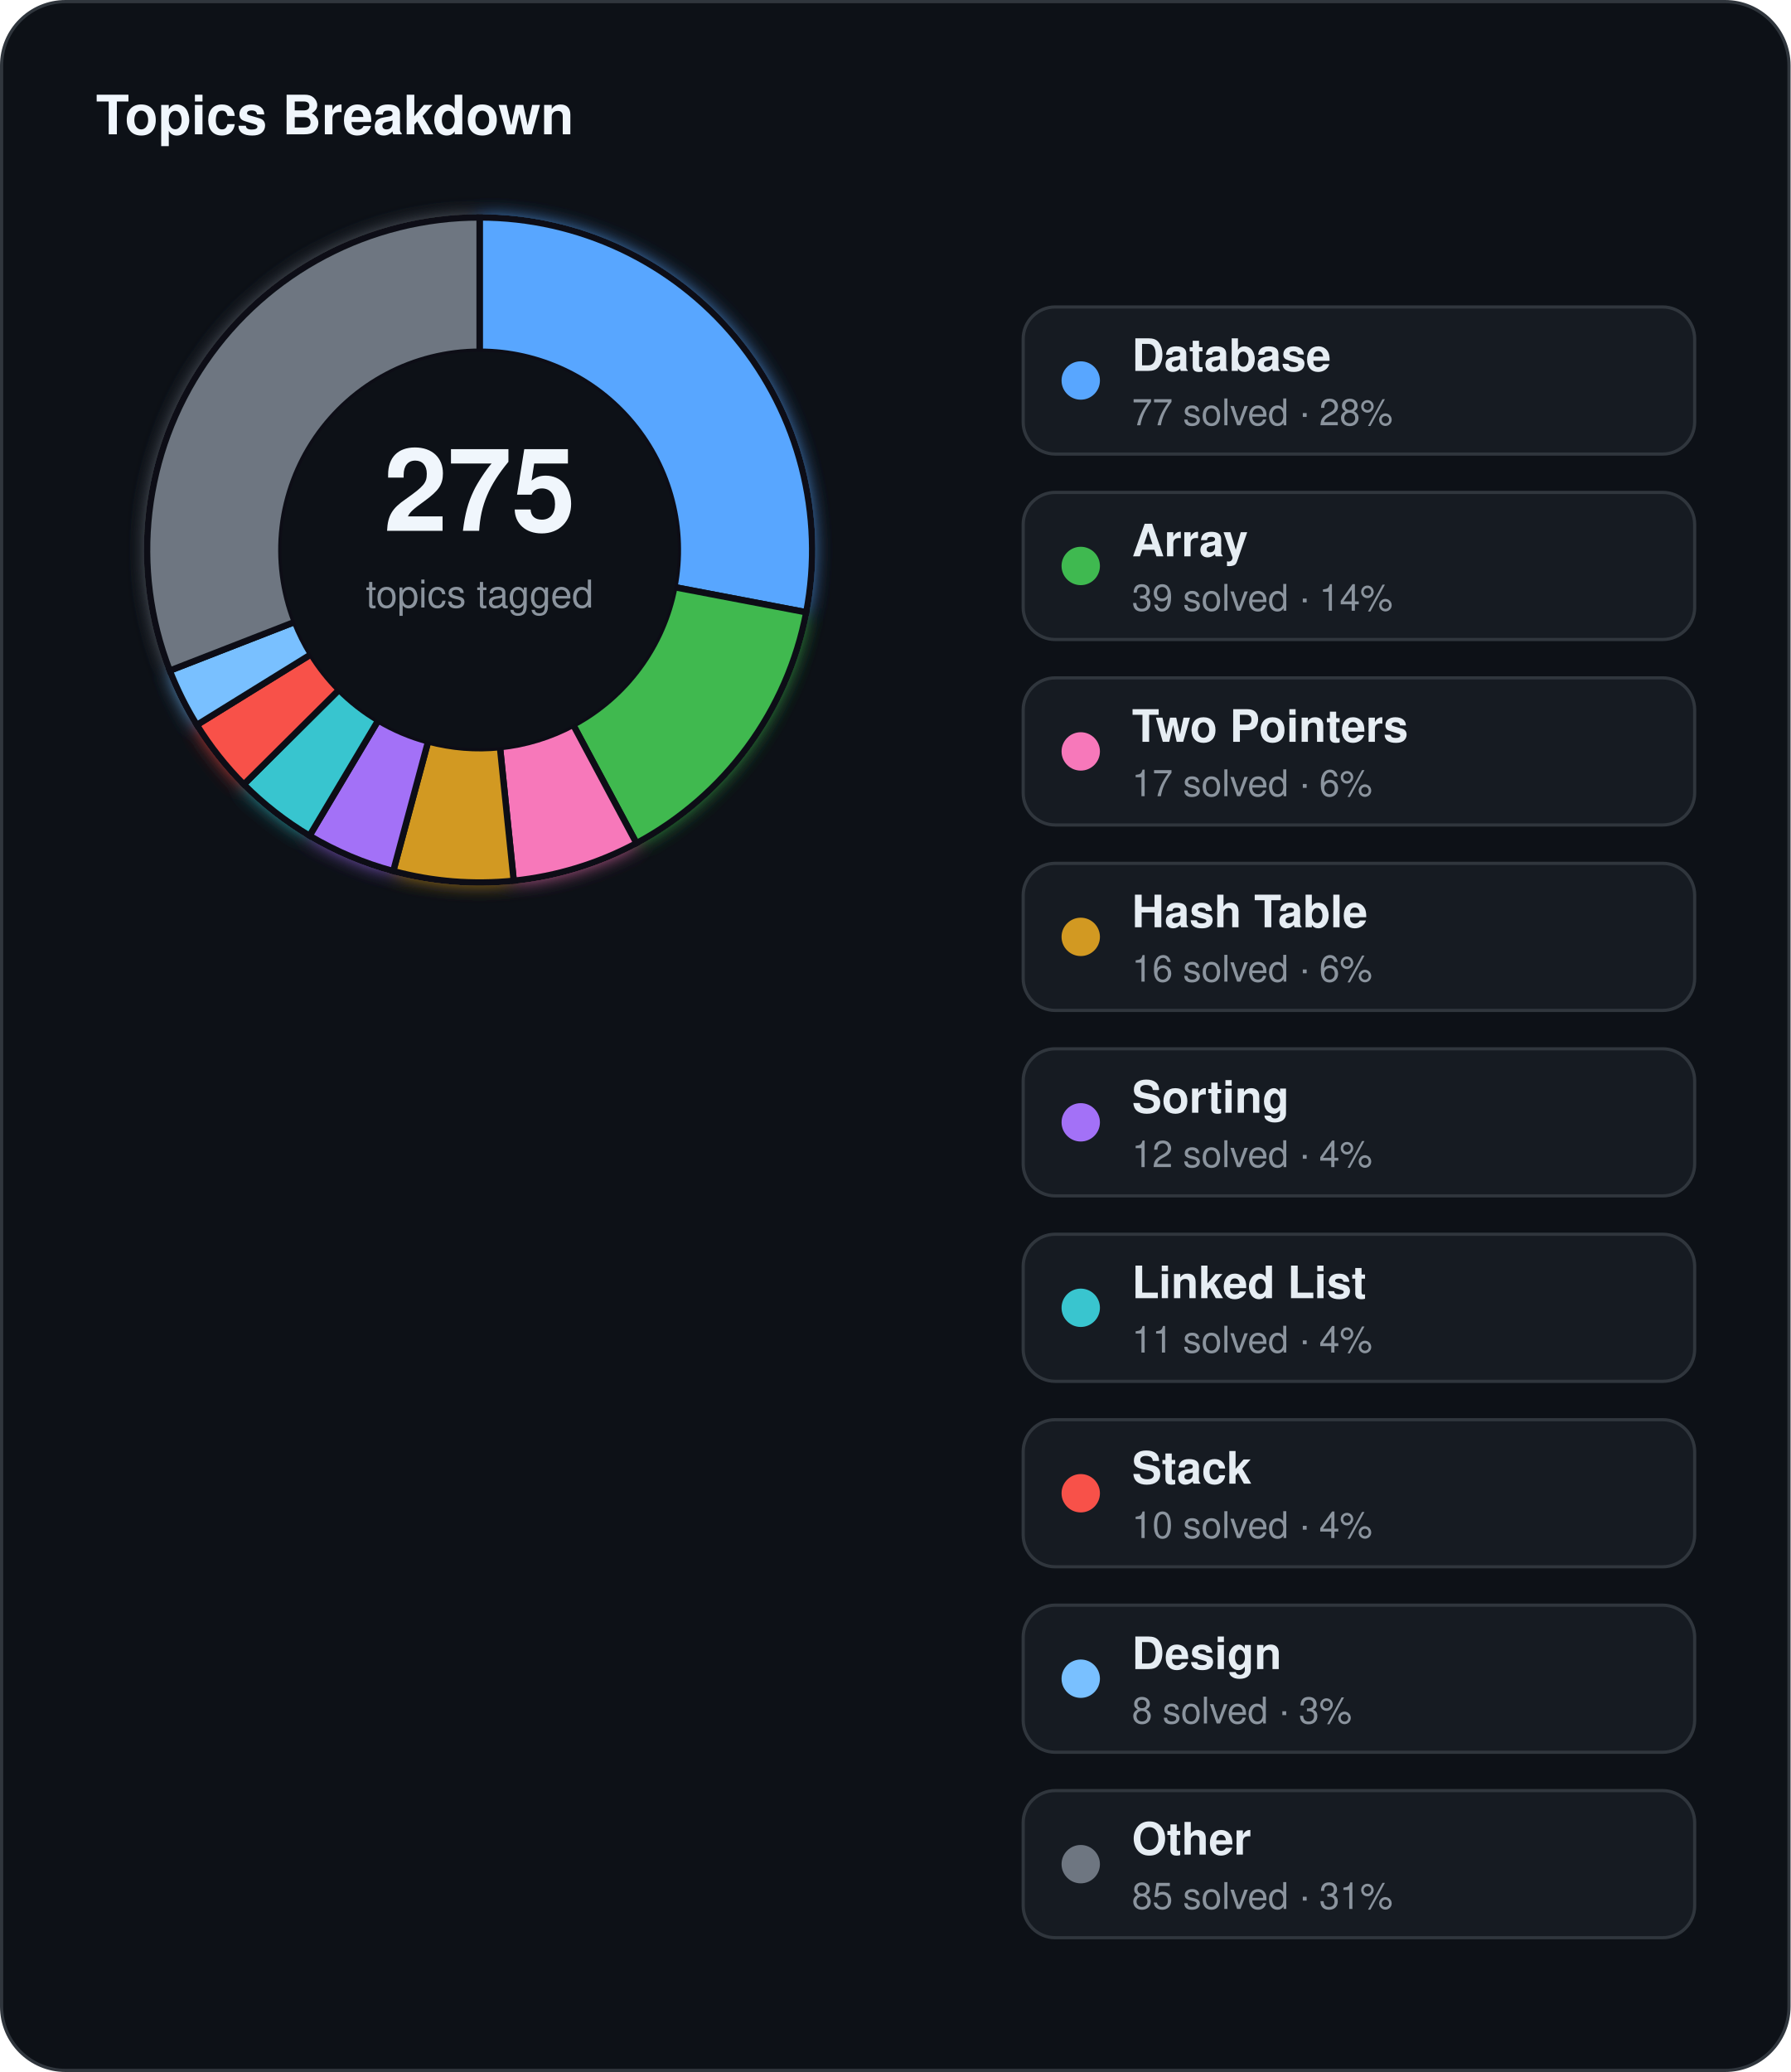
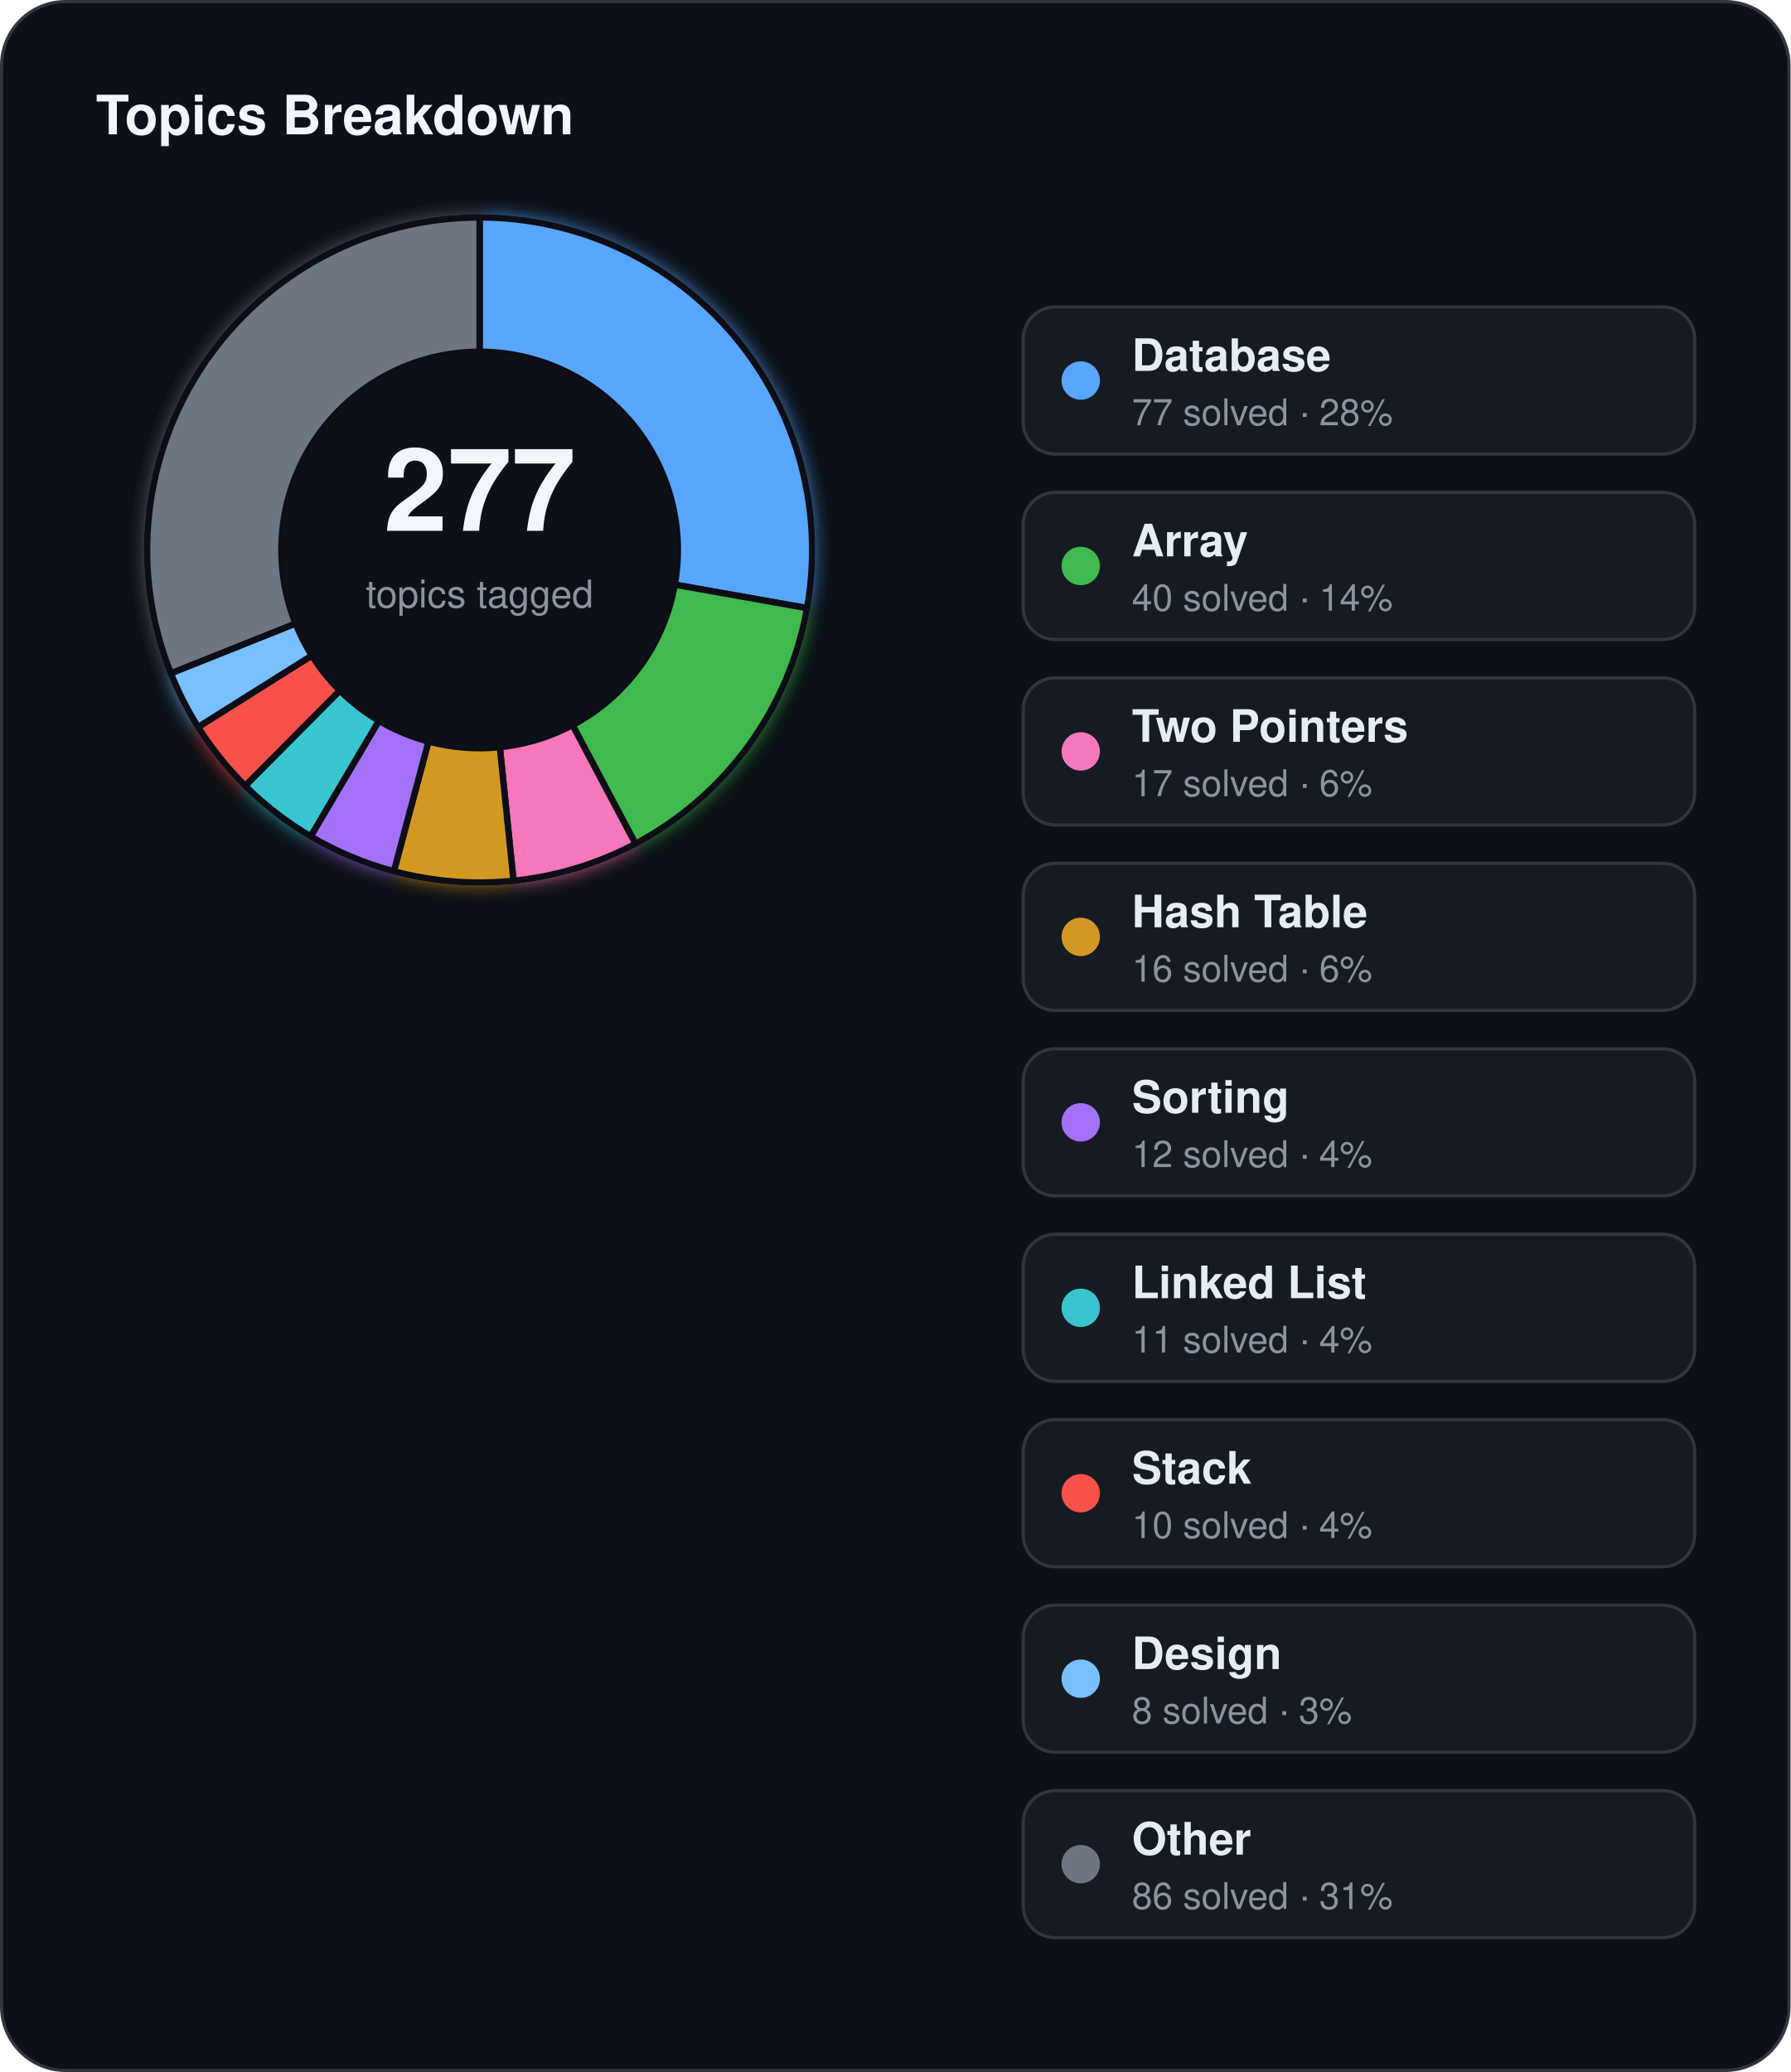
<svg xmlns="http://www.w3.org/2000/svg" width="560" height="648" viewBox="0 0 560 648">
  <defs>
    <filter id="topics-glow" x="-60%" y="-60%" width="220%" height="220%">
      <feGaussianBlur stdDeviation="3" result="blur" />
      <feMerge>
        <feMergeNode in="blur" />
        <feMergeNode in="SourceGraphic" />
      </feMerge>
    </filter>
  </defs>
  <rect x="0.5" y="0.5" width="559" height="647" rx="20" fill="#0d1117" stroke="#30363d" stroke-width="1" />
  <text x="30" y="42" fill="#f0f6fc" font-family="Segoe UI, Helvetica, Arial, sans-serif" font-size="17" font-weight="700">Topics Breakdown</text>
  <g filter="url(#topics-glow)">
-     <path d="M 150.00,68.00 A 104,104 0 0 1 252.16,191.49 L 210.90,183.62 A 62,62 0 0 0 150.00,110.00 Z" fill="#58a6ff" stroke="#0d1117" stroke-width="2" />
-     <path d="M 252.16,191.49 A 104,104 0 0 1 199.06,263.70 L 179.25,226.67 A 62,62 0 0 0 210.90,183.62 Z" fill="#3fb950" stroke="#0d1117" stroke-width="2" />
-     <path d="M 199.06,263.70 A 104,104 0 0 1 160.67,275.45 L 156.36,233.67 A 62,62 0 0 0 179.25,226.67 Z" fill="#f778ba" stroke="#0d1117" stroke-width="2" />
-     <path d="M 160.67,275.45 A 104,104 0 0 1 122.99,272.43 L 133.90,231.87 A 62,62 0 0 0 156.36,233.67 Z" fill="#d29922" stroke="#0d1117" stroke-width="2" />
-     <path d="M 122.99,272.43 A 104,104 0 0 1 96.80,261.37 L 118.29,225.28 A 62,62 0 0 0 133.90,231.87 Z" fill="#a371f7" stroke="#0d1117" stroke-width="2" />
-     <path d="M 96.80,261.37 A 104,104 0 0 1 76.25,245.33 L 106.03,215.72 A 62,62 0 0 0 118.29,225.28 Z" fill="#39c5cf" stroke="#0d1117" stroke-width="2" />
-     <path d="M 76.25,245.33 A 104,104 0 0 1 61.56,226.72 L 97.28,204.62 A 62,62 0 0 0 106.03,215.72 Z" fill="#f85149" stroke="#0d1117" stroke-width="2" />
-     <path d="M 61.56,226.72 A 104,104 0 0 1 53.09,209.73 L 92.22,194.49 A 62,62 0 0 0 97.28,204.62 Z" fill="#79c0ff" stroke="#0d1117" stroke-width="2" />
-     <path d="M 53.09,209.73 A 104,104 0 0 1 150.00,68.00 L 150.00,110.00 A 62,62 0 0 0 92.22,194.49 Z" fill="#6e7681" stroke="#0d1117" stroke-width="2" />
+     <path d="M 150.00,68.00 A 104,104 0 0 1 252.40,190.19 L 211.04,182.84 A 62,62 0 0 0 150.00,110.00 Z" fill="#58a6ff" stroke="#0d1117" stroke-width="2" />
+     <path d="M 252.40,190.19 A 104,104 0 0 1 198.73,263.88 L 179.05,226.77 A 62,62 0 0 0 211.04,182.84 Z" fill="#3fb950" stroke="#0d1117" stroke-width="2" />
+     <path d="M 198.73,263.88 A 104,104 0 0 1 160.60,275.46 L 156.32,233.68 A 62,62 0 0 0 179.05,226.77 Z" fill="#f778ba" stroke="#0d1117" stroke-width="2" />
+     <path d="M 160.60,275.46 A 104,104 0 0 1 123.18,272.48 L 134.01,231.90 A 62,62 0 0 0 156.32,233.68 Z" fill="#d29922" stroke="#0d1117" stroke-width="2" />
+     <path d="M 123.18,272.48 A 104,104 0 0 1 97.15,261.57 L 118.49,225.40 A 62,62 0 0 0 134.01,231.90 Z" fill="#a371f7" stroke="#0d1117" stroke-width="2" />
+     <path d="M 97.15,261.57 A 104,104 0 0 1 76.67,245.75 L 106.28,215.96 A 62,62 0 0 0 118.49,225.40 Z" fill="#39c5cf" stroke="#0d1117" stroke-width="2" />
+     <path d="M 76.67,245.75 A 104,104 0 0 1 61.96,227.37 L 97.52,205.01 A 62,62 0 0 0 106.28,215.96 Z" fill="#f85149" stroke="#0d1117" stroke-width="2" />
+     <path d="M 61.96,227.37 A 104,104 0 0 1 53.42,210.57 L 92.42,194.99 A 62,62 0 0 0 97.52,205.01 Z" fill="#79c0ff" stroke="#0d1117" stroke-width="2" />
+     <path d="M 53.42,210.57 A 104,104 0 0 1 150.00,68.00 L 150.00,110.00 A 62,62 0 0 0 92.42,194.99 Z" fill="#6e7681" stroke="#0d1117" stroke-width="2" />
  </g>
  <circle cx="150" cy="172" r="62" fill="#0d1117" />
-   <text x="150" y="166" text-anchor="middle" fill="#f0f6fc" font-family="Segoe UI, Helvetica, Arial, sans-serif" font-size="36" font-weight="700">275</text>
+   <text x="150" y="166" text-anchor="middle" fill="#f0f6fc" font-family="Segoe UI, Helvetica, Arial, sans-serif" font-size="36" font-weight="700">277</text>
  <text x="150" y="190" text-anchor="middle" fill="#8b949e" font-family="Segoe UI, Helvetica, Arial, sans-serif" font-size="12">topics tagged</text>
  <rect x="320" y="96" width="210" height="46" rx="10" fill="#161b22" stroke="#30363d" stroke-width="1" />
  <circle cx="338" cy="119" r="6" fill="#58a6ff" />
  <text x="354" y="116" fill="#e6edf3" font-family="Segoe UI, Helvetica, Arial, sans-serif" font-size="14" font-weight="600">Database</text>
  <text x="354" y="133" fill="#8b949e" font-family="Segoe UI, Helvetica, Arial, sans-serif" font-size="11.5">77 solved · 28%</text>
  <rect x="320" y="154" width="210" height="46" rx="10" fill="#161b22" stroke="#30363d" stroke-width="1" />
  <circle cx="338" cy="177" r="6" fill="#3fb950" />
  <text x="354" y="174" fill="#e6edf3" font-family="Segoe UI, Helvetica, Arial, sans-serif" font-size="14" font-weight="600">Array</text>
-   <text x="354" y="191" fill="#8b949e" font-family="Segoe UI, Helvetica, Arial, sans-serif" font-size="11.5">39 solved · 14%</text>
+   <text x="354" y="191" fill="#8b949e" font-family="Segoe UI, Helvetica, Arial, sans-serif" font-size="11.5">40 solved · 14%</text>
  <rect x="320" y="212" width="210" height="46" rx="10" fill="#161b22" stroke="#30363d" stroke-width="1" />
  <circle cx="338" cy="235" r="6" fill="#f778ba" />
  <text x="354" y="232" fill="#e6edf3" font-family="Segoe UI, Helvetica, Arial, sans-serif" font-size="14" font-weight="600">Two Pointers</text>
  <text x="354" y="249" fill="#8b949e" font-family="Segoe UI, Helvetica, Arial, sans-serif" font-size="11.5">17 solved · 6%</text>
  <rect x="320" y="270" width="210" height="46" rx="10" fill="#161b22" stroke="#30363d" stroke-width="1" />
  <circle cx="338" cy="293" r="6" fill="#d29922" />
  <text x="354" y="290" fill="#e6edf3" font-family="Segoe UI, Helvetica, Arial, sans-serif" font-size="14" font-weight="600">Hash Table</text>
  <text x="354" y="307" fill="#8b949e" font-family="Segoe UI, Helvetica, Arial, sans-serif" font-size="11.5">16 solved · 6%</text>
  <rect x="320" y="328" width="210" height="46" rx="10" fill="#161b22" stroke="#30363d" stroke-width="1" />
  <circle cx="338" cy="351" r="6" fill="#a371f7" />
  <text x="354" y="348" fill="#e6edf3" font-family="Segoe UI, Helvetica, Arial, sans-serif" font-size="14" font-weight="600">Sorting</text>
  <text x="354" y="365" fill="#8b949e" font-family="Segoe UI, Helvetica, Arial, sans-serif" font-size="11.5">12 solved · 4%</text>
  <rect x="320" y="386" width="210" height="46" rx="10" fill="#161b22" stroke="#30363d" stroke-width="1" />
  <circle cx="338" cy="409" r="6" fill="#39c5cf" />
  <text x="354" y="406" fill="#e6edf3" font-family="Segoe UI, Helvetica, Arial, sans-serif" font-size="14" font-weight="600">Linked List</text>
  <text x="354" y="423" fill="#8b949e" font-family="Segoe UI, Helvetica, Arial, sans-serif" font-size="11.5">11 solved · 4%</text>
  <rect x="320" y="444" width="210" height="46" rx="10" fill="#161b22" stroke="#30363d" stroke-width="1" />
  <circle cx="338" cy="467" r="6" fill="#f85149" />
  <text x="354" y="464" fill="#e6edf3" font-family="Segoe UI, Helvetica, Arial, sans-serif" font-size="14" font-weight="600">Stack</text>
  <text x="354" y="481" fill="#8b949e" font-family="Segoe UI, Helvetica, Arial, sans-serif" font-size="11.5">10 solved · 4%</text>
  <rect x="320" y="502" width="210" height="46" rx="10" fill="#161b22" stroke="#30363d" stroke-width="1" />
  <circle cx="338" cy="525" r="6" fill="#79c0ff" />
  <text x="354" y="522" fill="#e6edf3" font-family="Segoe UI, Helvetica, Arial, sans-serif" font-size="14" font-weight="600">Design</text>
  <text x="354" y="539" fill="#8b949e" font-family="Segoe UI, Helvetica, Arial, sans-serif" font-size="11.5">8 solved · 3%</text>
  <rect x="320" y="560" width="210" height="46" rx="10" fill="#161b22" stroke="#30363d" stroke-width="1" />
  <circle cx="338" cy="583" r="6" fill="#6e7681" />
  <text x="354" y="580" fill="#e6edf3" font-family="Segoe UI, Helvetica, Arial, sans-serif" font-size="14" font-weight="600">Other</text>
-   <text x="354" y="597" fill="#8b949e" font-family="Segoe UI, Helvetica, Arial, sans-serif" font-size="11.5">85 solved · 31%</text>
+   <text x="354" y="597" fill="#8b949e" font-family="Segoe UI, Helvetica, Arial, sans-serif" font-size="11.5">86 solved · 31%</text>
</svg>
